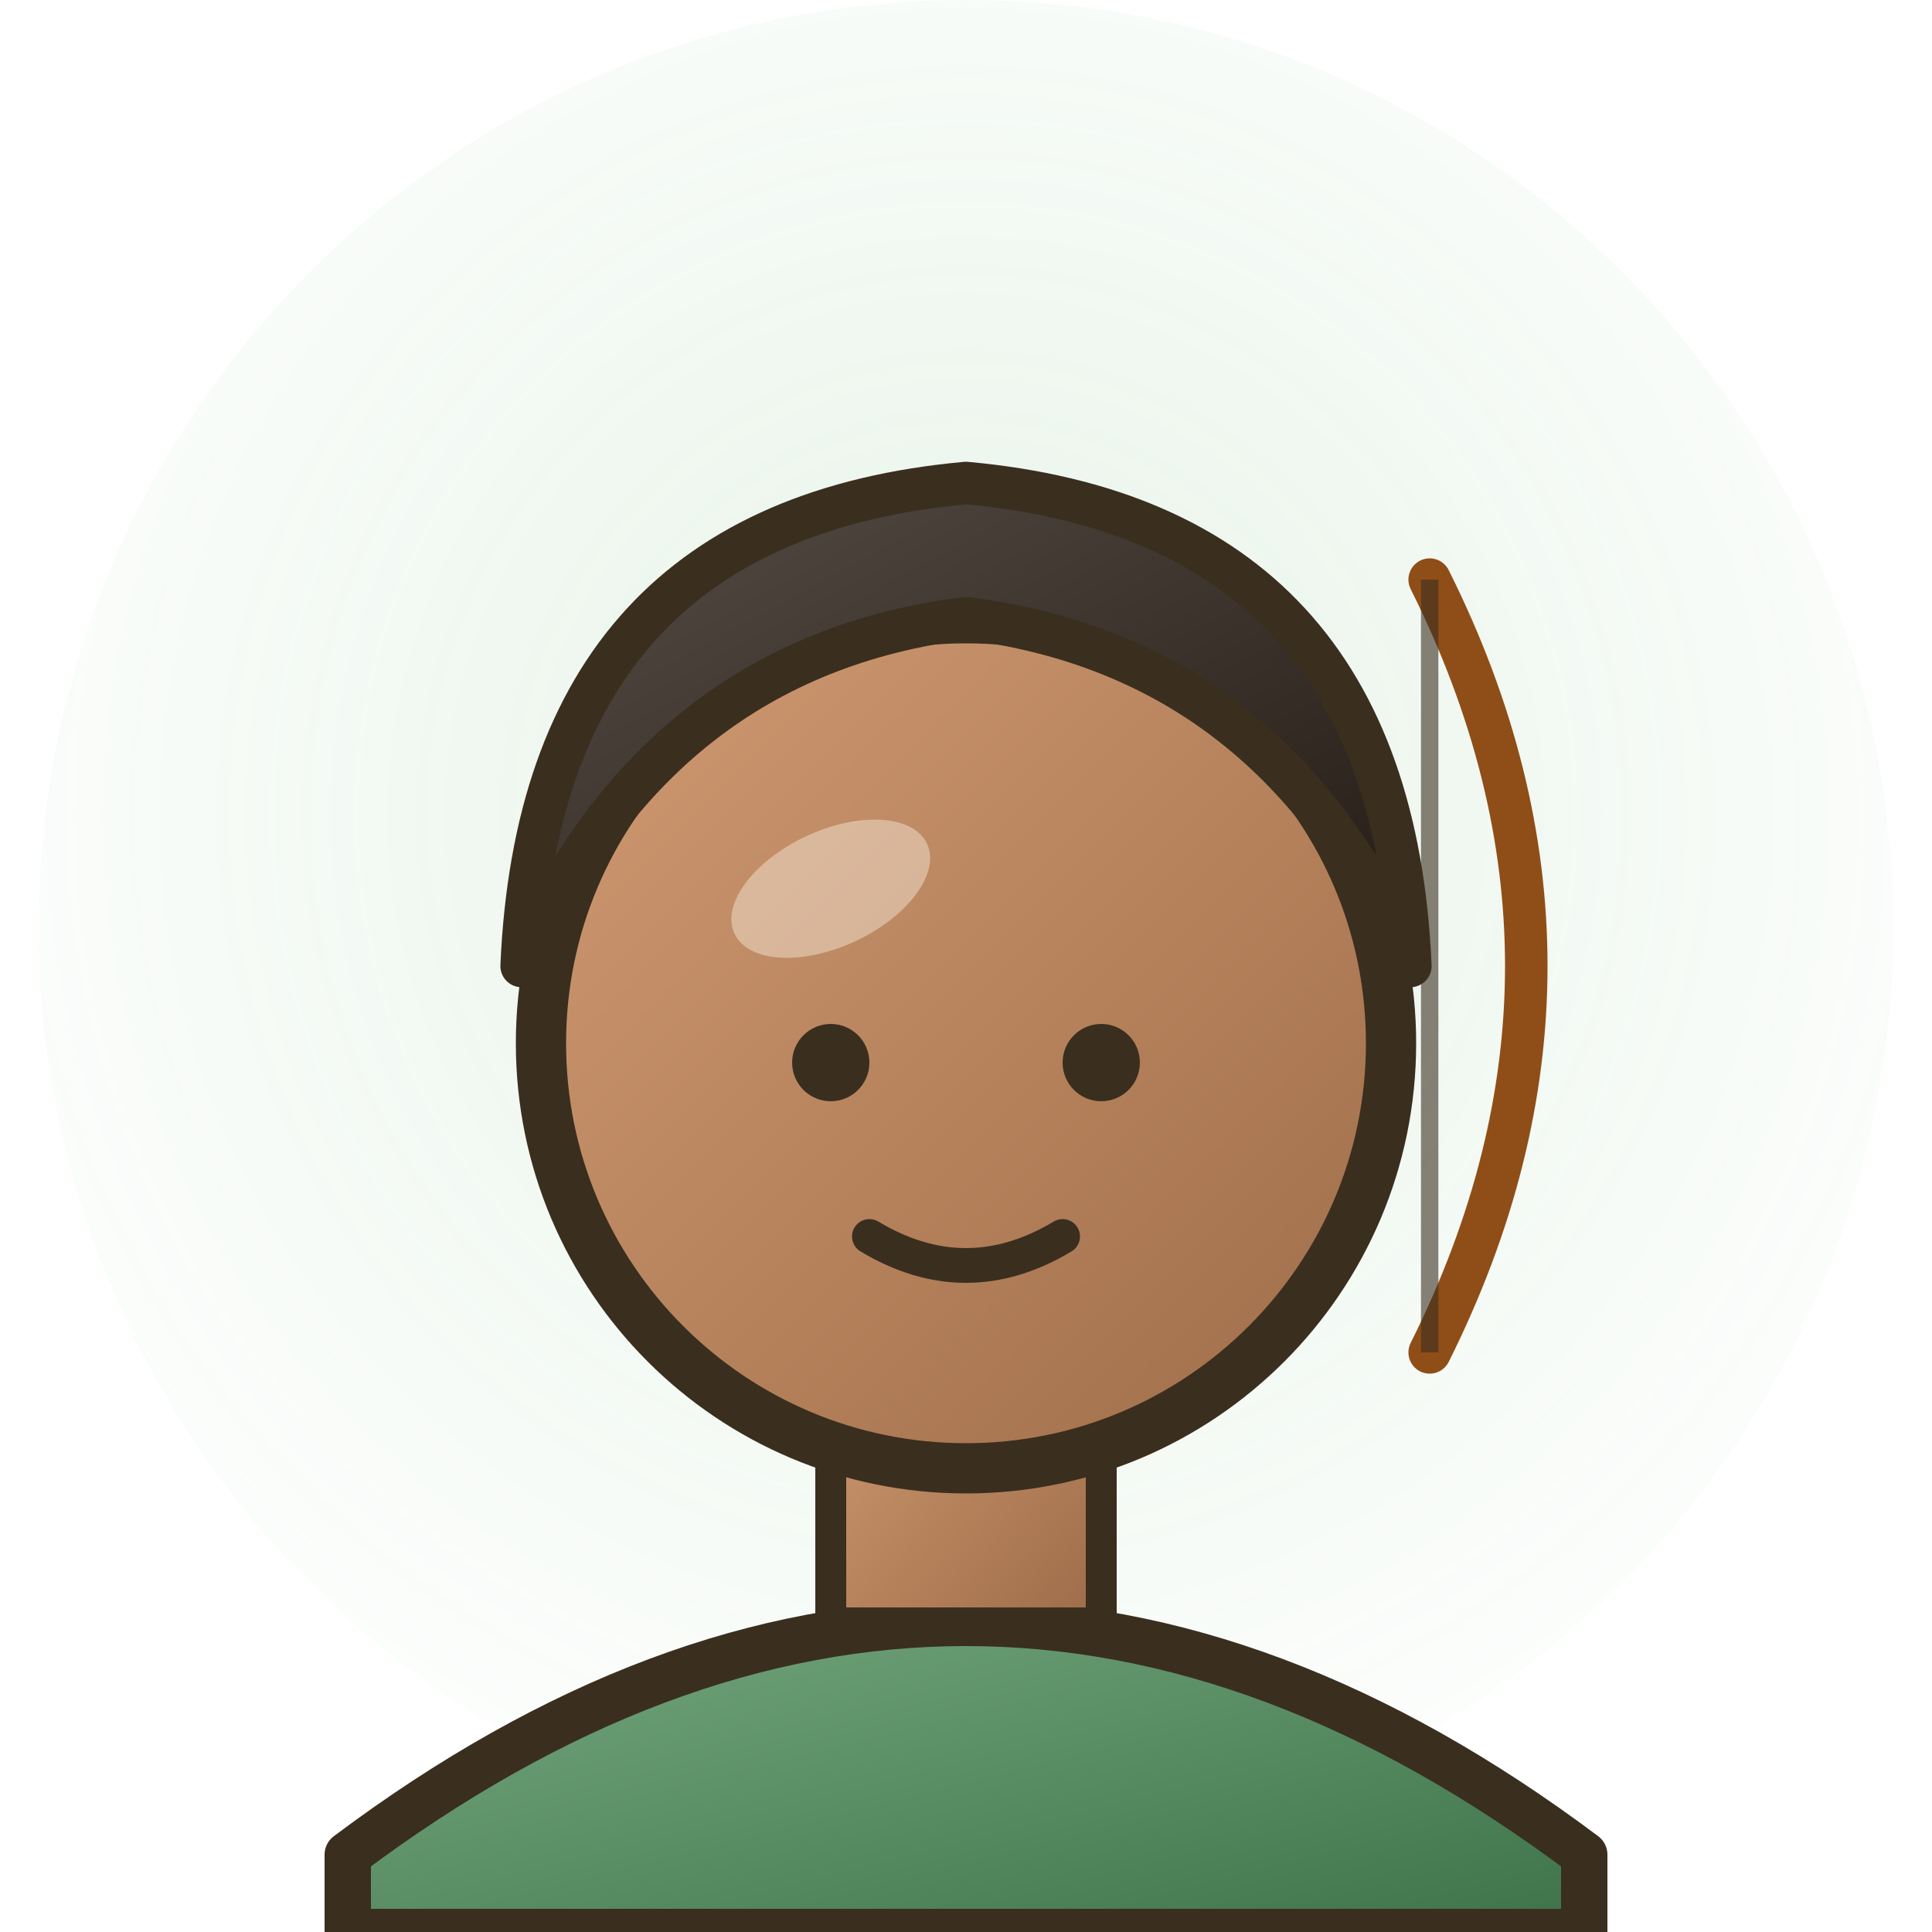
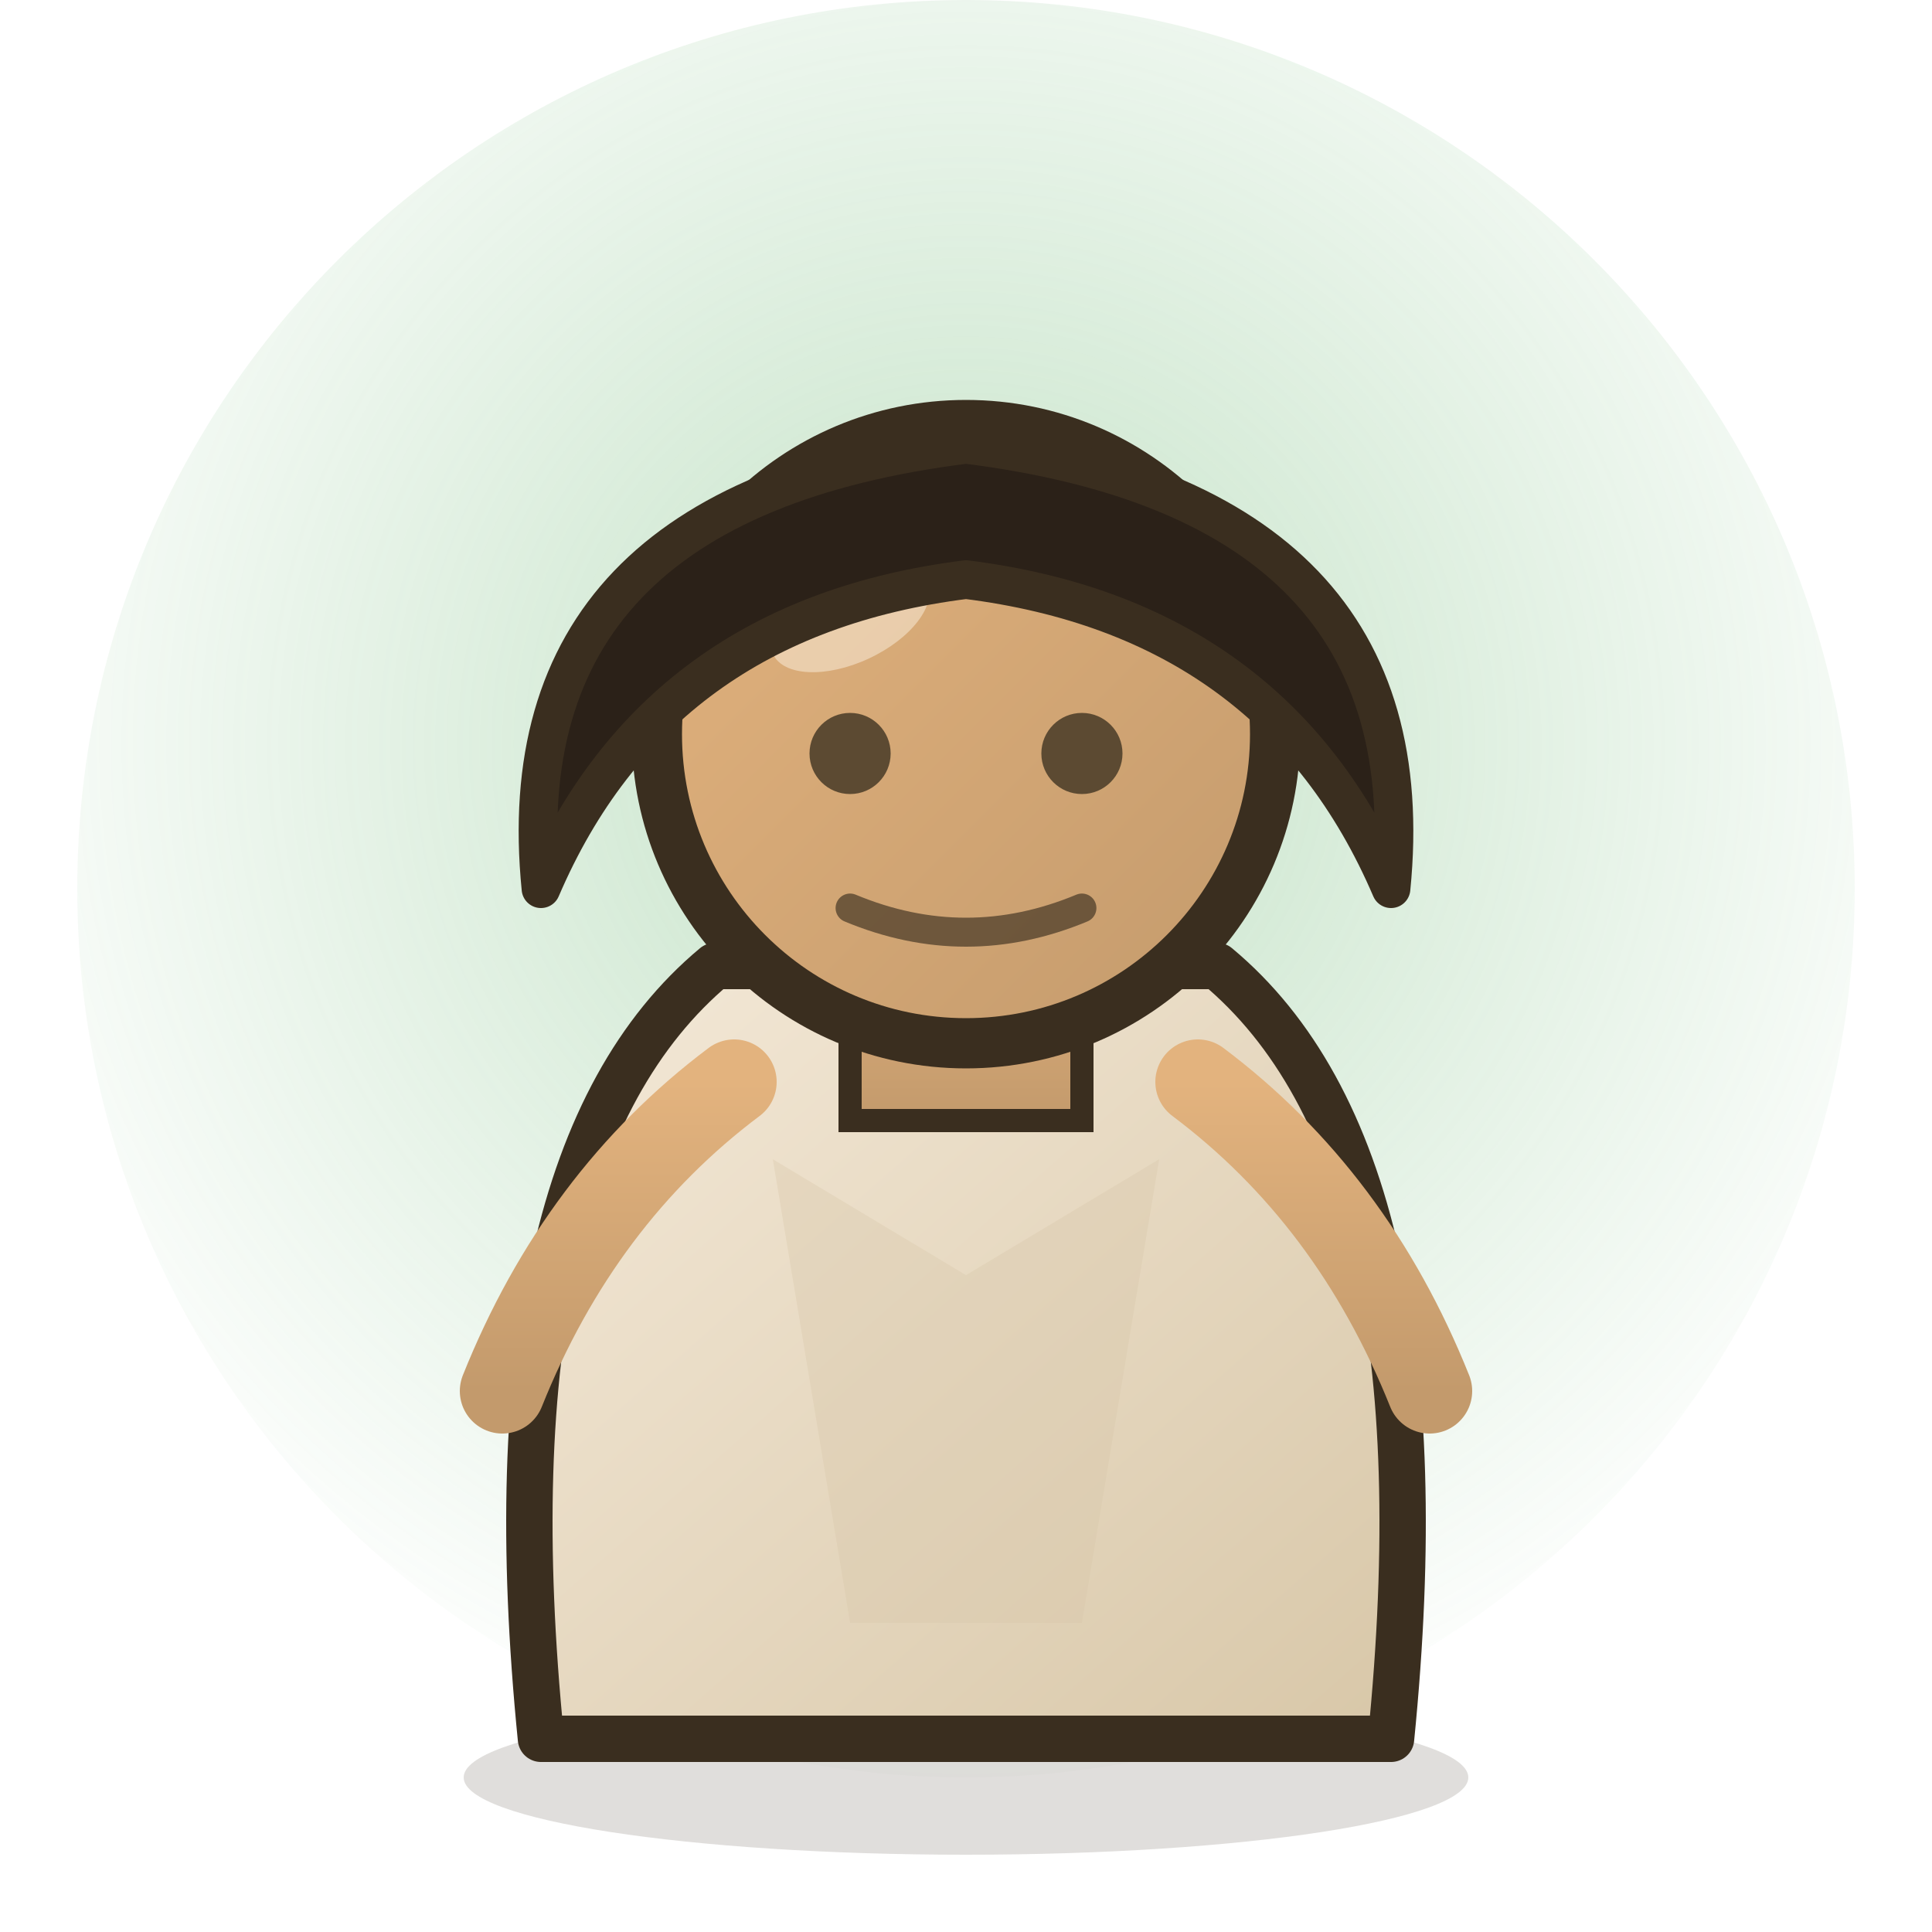
<svg xmlns="http://www.w3.org/2000/svg" viewBox="0 0 100 100" width="100" height="100" preserveAspectRatio="none">
-   <radialGradient id="aura672" cx="50%" cy="44%" r="62%">
-     <stop offset="0%" stop-color="#63B36A" stop-opacity="0.16" />
+   <radialGradient id="aura86" cx="50%" cy="42%" r="60%">
+     <stop offset="0%" stop-color="#63B36A" stop-opacity="0.38" />
    <stop offset="100%" stop-color="#63B36A" stop-opacity="0" />
  </radialGradient>
-   <circle cx="50" cy="48" r="48" fill="url(#aura672)" />
-   <ellipse cx="50" cy="93" rx="24" ry="3.6" fill="#3A2E1F" opacity="0.16" />
-   <linearGradient id="dg669" x1="0" y1="0" x2="1" y2="1">
-     <stop offset="0%" stop-color="#75a87f" />
-     <stop offset="100%" stop-color="#3e7249" />
+   <circle cx="50" cy="46" r="46" fill="url(#aura86)" />
+   <ellipse cx="50" cy="92" rx="26" ry="4" fill="#3A2E1F" opacity="0.16" />
+   <linearGradient id="robe86" x1="0" y1="0" x2="1" y2="1">
+     <stop offset="0%" stop-color="#F4E9D8" />
+     <stop offset="100%" stop-color="#D8C7A8" />
  </linearGradient>
-   <linearGradient id="dg670" x1="0" y1="0" x2="1" y2="1">
-     <stop offset="0%" stop-color="#d19b73" />
-     <stop offset="100%" stop-color="#9d6c48" />
+   <path d="M 28 90 Q 25 60 37 50 L 63 50 Q 75 60 72 90 Z" fill="url(#robe86)" stroke="#3A2E1F" stroke-width="2.4" stroke-linejoin="round" />
+   <path d="M 44 84 L 40 60 L 50 66 L 60 60 L 56 84 Z" fill="#D8C7A8" opacity="0.35" />
+   <linearGradient id="skin86a" x1="0" y1="0" x2="0" y2="1">
+     <stop offset="0%" stop-color="#E3B37E" />
+     <stop offset="100%" stop-color="#c39a6c" />
  </linearGradient>
-   <linearGradient id="dg671" x1="0" y1="0" x2="1" y2="1">
-     <stop offset="0%" stop-color="#554d46" />
-     <stop offset="100%" stop-color="#231b14" />
+   <path d="M 38 56 Q 30 62 26 72" fill="none" stroke="url(#skin86a)" stroke-width="4.4" stroke-linecap="round" />
+   <path d="M 62 56 Q 70 62 74 72" fill="none" stroke="url(#skin86a)" stroke-width="4.4" stroke-linecap="round" />
+   <rect x="44" y="46" width="12" height="12" fill="url(#skin86a)" stroke="#3A2E1F" stroke-width="1.2" />
+   <linearGradient id="skin86b" x1="0" y1="0" x2="1" y2="1">
+     <stop offset="0%" stop-color="#E3B37E" />
+     <stop offset="100%" stop-color="#c39a6c" />
  </linearGradient>
-   <path d="M 18 96 Q 50 72 82 96 L 82 100 L 18 100 Z" fill="url(#dg669)" stroke="#3A2E1F" stroke-width="2.4" stroke-linejoin="round" />
-   <rect x="43" y="68" width="14" height="16" fill="url(#dg670)" stroke="#3A2E1F" stroke-width="1.6" />
-   <circle cx="50" cy="54" r="22" fill="url(#dg670)" stroke="#3A2E1F" stroke-width="2.6" />
-   <ellipse cx="43" cy="46" rx="5.5" ry="3" fill="#FFF8EC" opacity="0.4" transform="rotate(-25 43 46)" />
-   <path d="M 27 50 Q 28 27 50 25 Q 72 27 73 50 Q 66 34 50 32 Q 34 34 27 50 Z" fill="url(#dg671)" stroke="#3A2E1F" stroke-width="2.2" stroke-linejoin="round" />
-   <circle cx="43" cy="55" r="2" fill="#3A2E1F" />
-   <circle cx="57" cy="55" r="2" fill="#3A2E1F" />
-   <path d="M 45 64 Q 50 67 55 64" stroke="#3A2E1F" stroke-width="1.8" fill="none" stroke-linecap="round" />
-   <path d="M 74 30 Q 84 50 74 70" fill="none" stroke="#8F4E17" stroke-width="2.2" stroke-linecap="round" />
-   <line x1="74" y1="30" x2="74" y2="70" stroke="#3A2E1F" stroke-width="0.9" opacity="0.6" />
+   <circle cx="50" cy="38" r="16" fill="url(#skin86b)" stroke="#3A2E1F" stroke-width="2.6" />
+   <ellipse cx="44" cy="32" rx="4.4" ry="2.3" fill="#FFF8EC" opacity="0.45" transform="rotate(-25 44 32)" />
+   <path d="M 28 46 Q 26 26 50 23 Q 74 26 72 46 Q 66 32 50 30 Q 34 32 28 46 Z" fill="#2B2118" stroke="#3A2E1F" stroke-width="2" stroke-linejoin="round" />
+   <circle cx="44" cy="39" r="2.1" fill="#5C4A32" />
+   <circle cx="56" cy="39" r="2.1" fill="#5C4A32" />
+   <path d="M 44 47 Q 50 49.5 56 47" fill="none" stroke="#3A2E1F" stroke-width="1.5" stroke-linecap="round" opacity="0.65" />
</svg>
